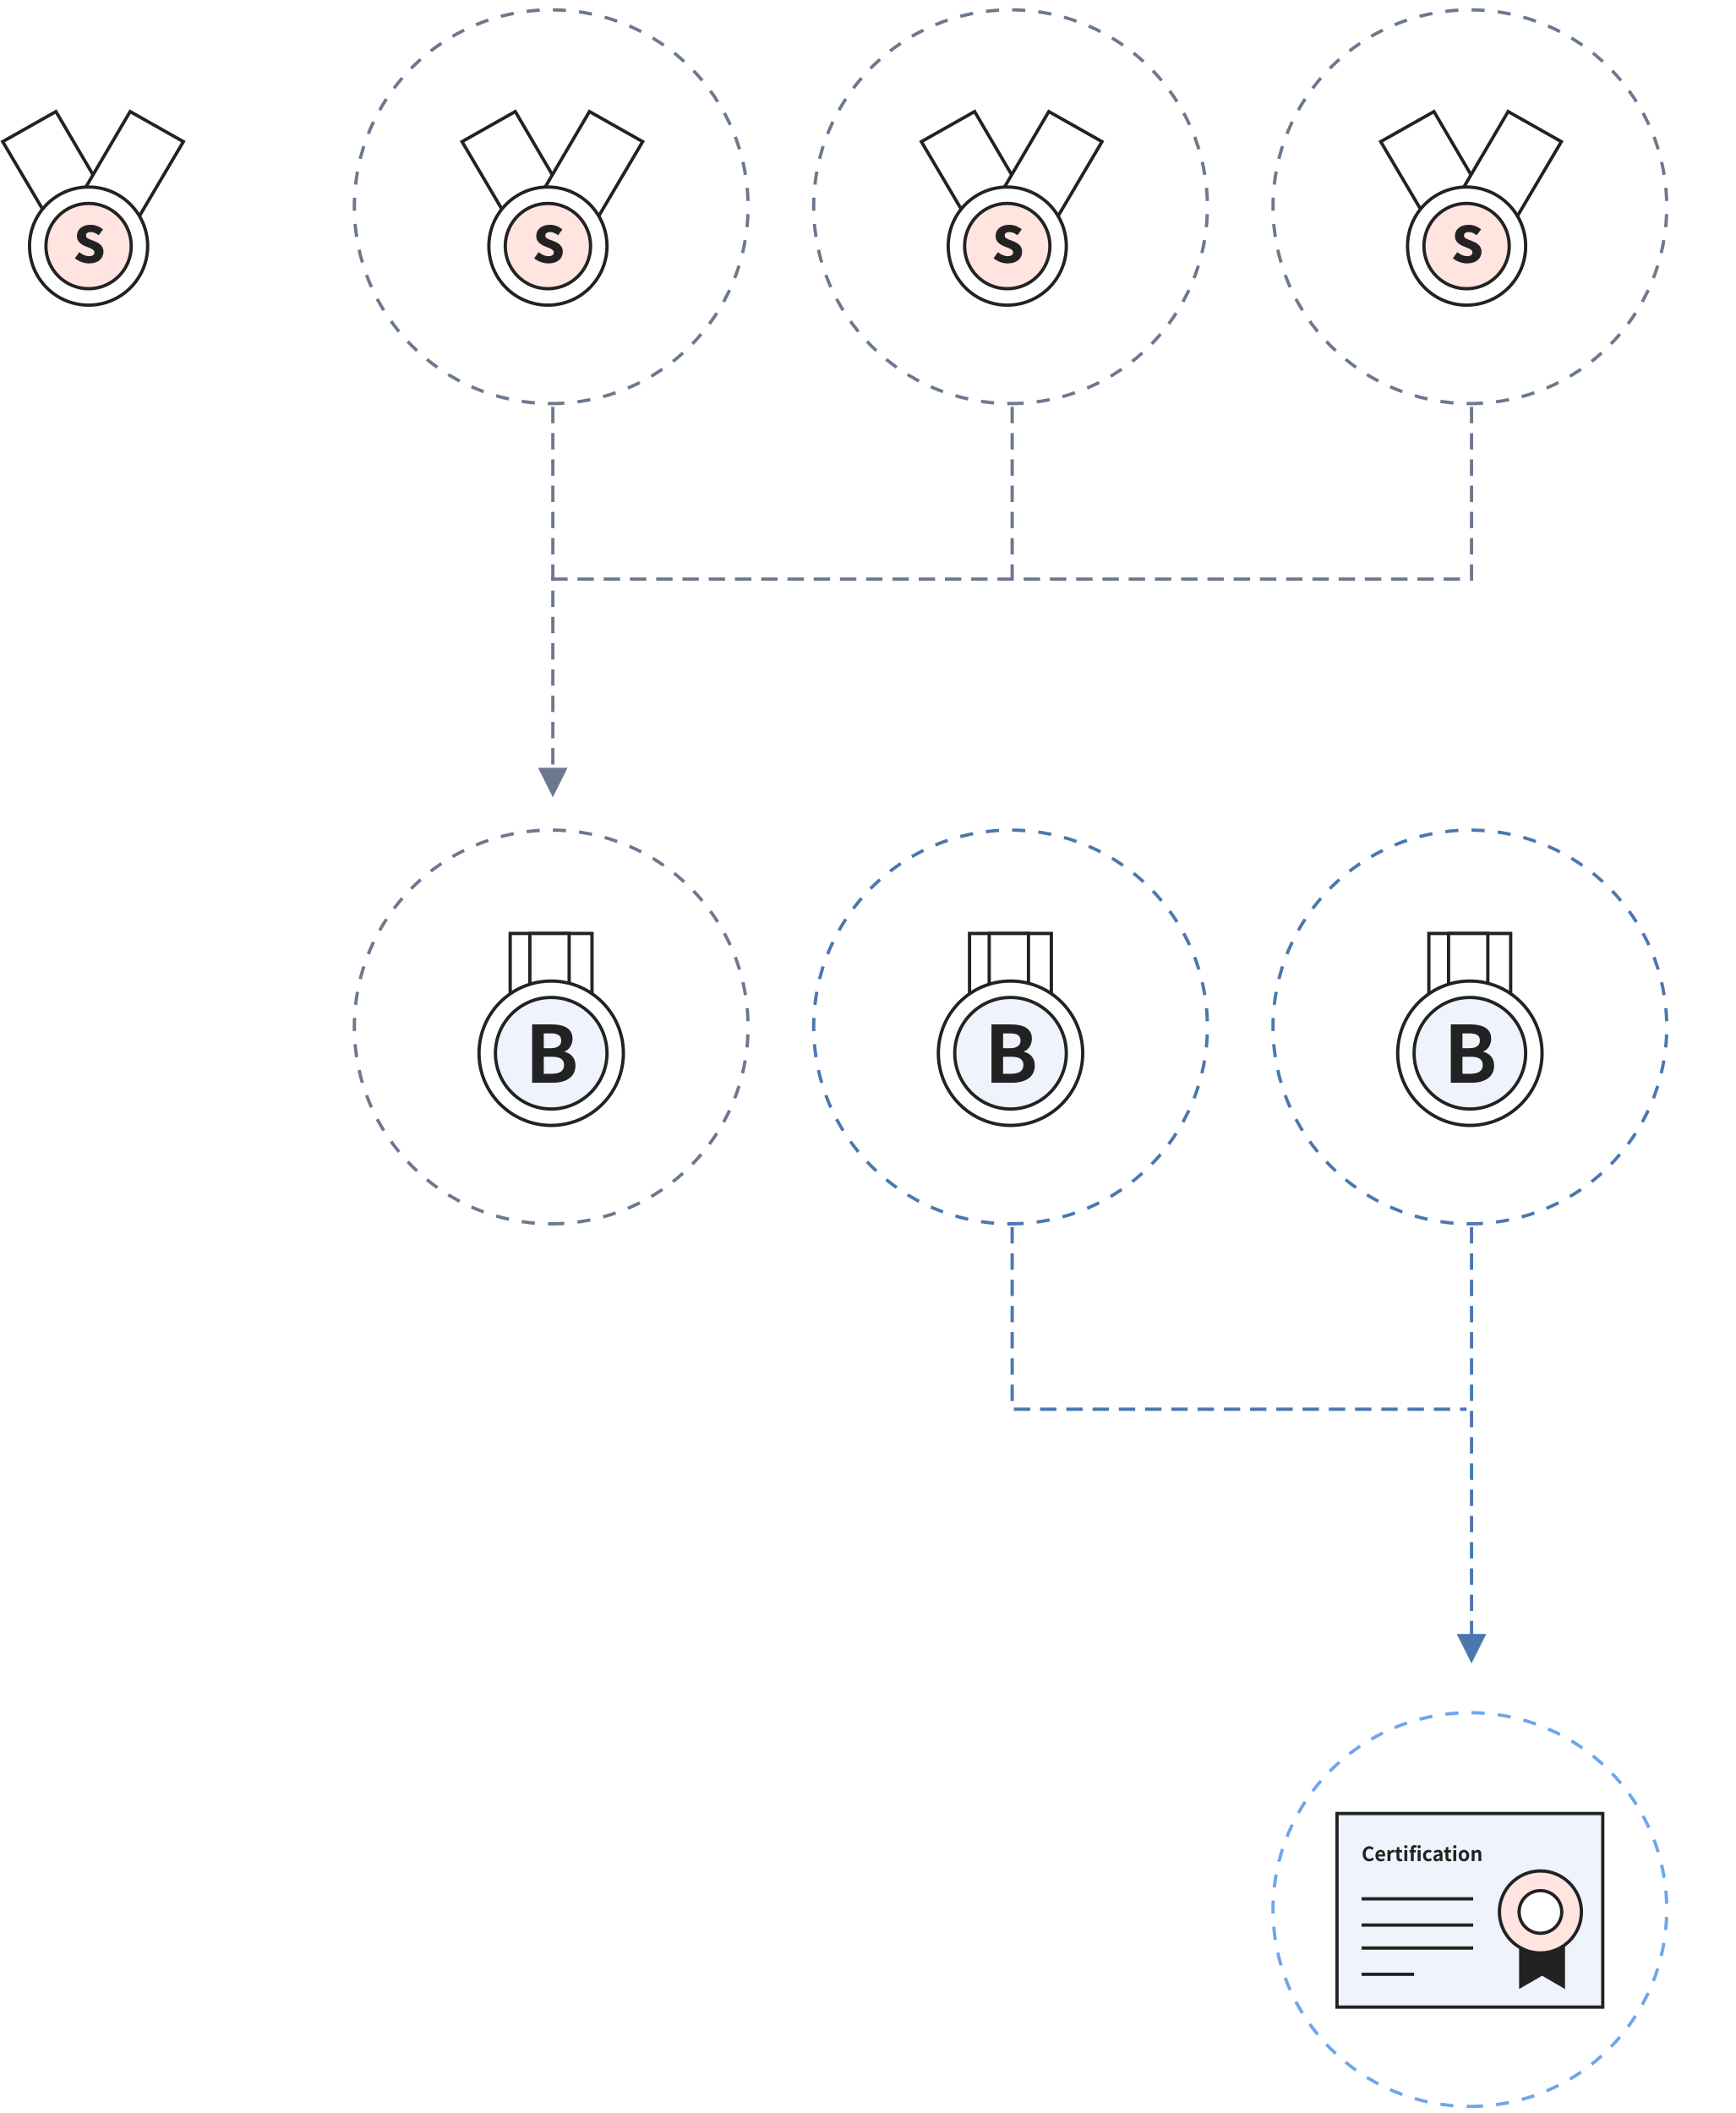
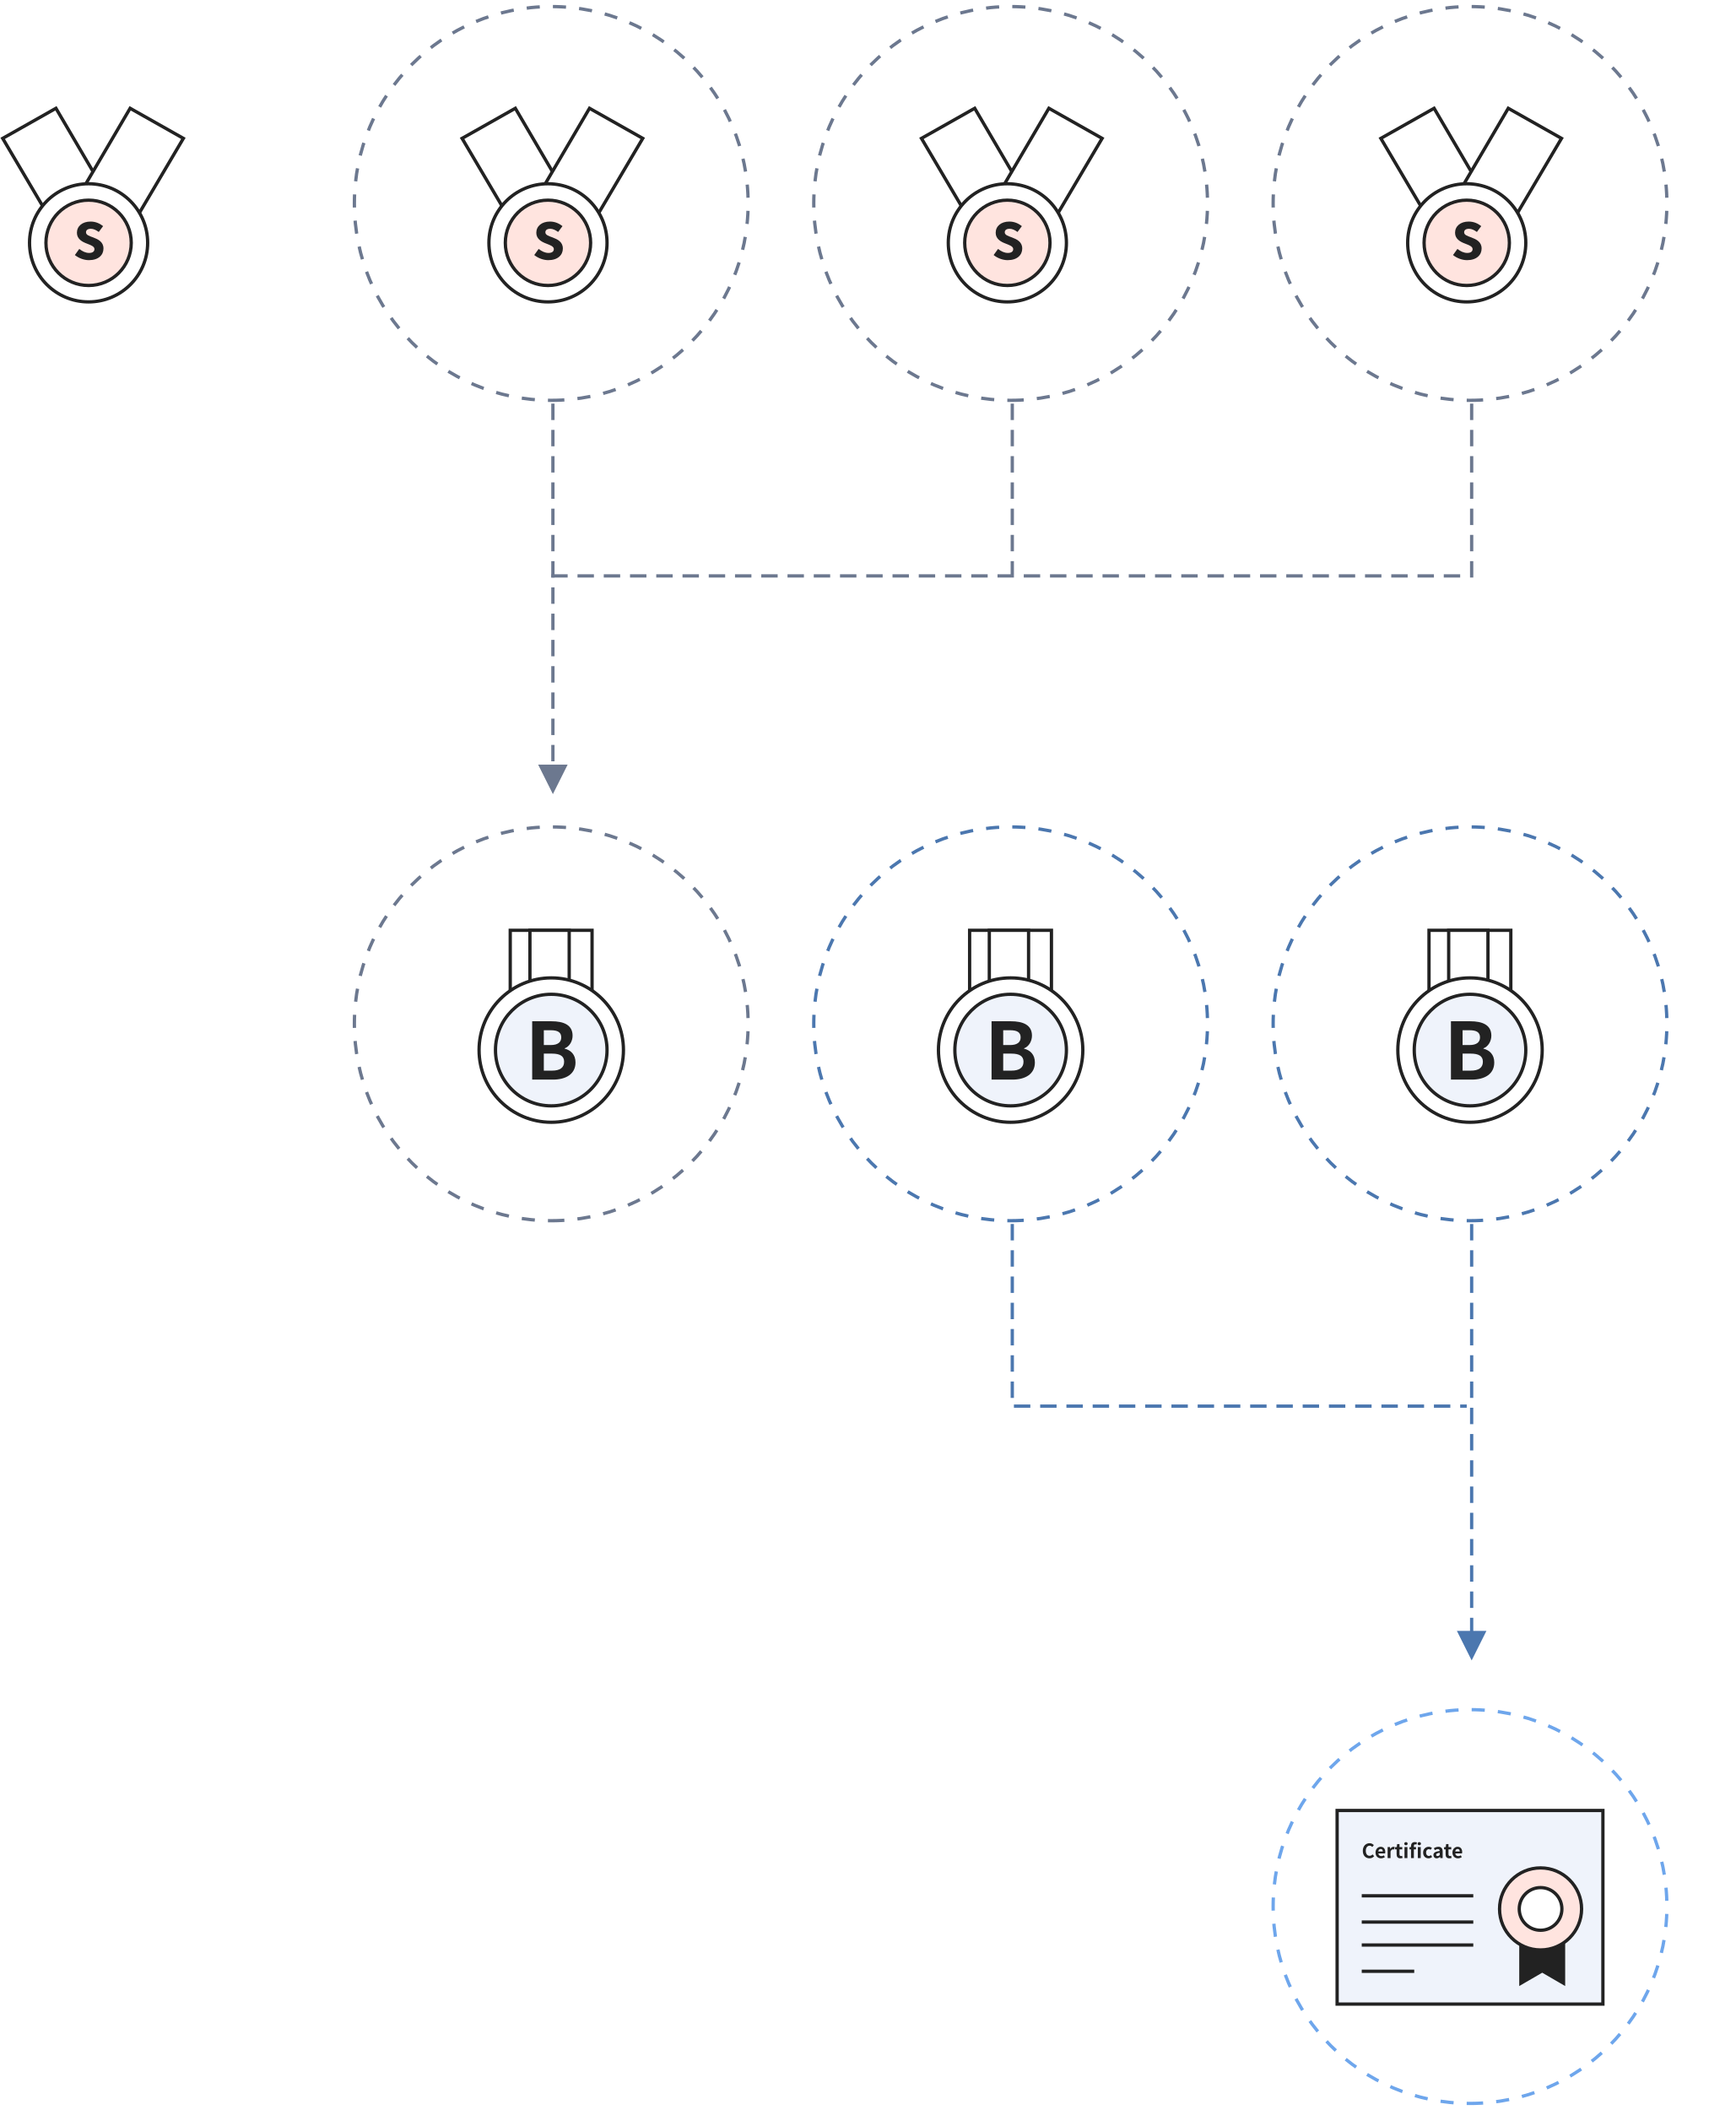
- <svg xmlns="http://www.w3.org/2000/svg" width="529" height="644" viewBox="0 0 529 644">
+ <svg xmlns="http://www.w3.org/2000/svg" width="529" height="643" viewBox="0 0 529 643">
  <g fill="none" fill-rule="evenodd">
-     <path fill="#FFF" d="M-771-1184H629V895H-771z" />
-     <path d="M0 3h529v639H0z" />
-     <path fill="#FFF" stroke="#6EA6EC" stroke-dasharray="4" d="M448 642c33.137 0 60-26.863 60-60s-26.863-60-60-60-60 26.863-60 60 26.863 60 60 60z" />
-     <path fill="#EFF3FB" stroke="#222" d="M407.5 552.725h81v59h-81z" />
-     <text fill="#222" font-family="NotoSansCJKkr-Bold, Noto Sans CJK KR" font-size="6" font-weight="bold" transform="translate(407 552)">
-       <tspan x="8" y="15.225">Certification</tspan>
+     <path fill="#FFF" d="M-771-1185H629V894H-771z" />
+     <path d="M0 2h529v639H0z" />
+     <path fill="#FFF" stroke="#6EA6EC" stroke-dasharray="4" d="M448 641c33.137 0 60-26.863 60-60s-26.863-60-60-60-60 26.863-60 60 26.863 60 60 60z" />
+     <path fill="#EFF3FB" stroke="#222" d="M407.5 551.725h81v59h-81z" />
+     <text fill="#222" font-family="NotoSansCJKkr-Bold, Noto Sans CJK KR" font-size="6" font-weight="bold" transform="translate(407 551)">
+       <tspan x="8" y="15.225">Certificate</tspan>
    </text>
-     <path fill="#222" d="M415 578.225h34v1h-34zM415 586.225h34v1h-34zM415 593.225h34v1h-34zM415 601.225h16v1h-16z" />
-     <path fill="#222" stroke="#222" d="M463.5 585.725v19.632l6.506-3.775 6.494 3.774v-19.631h-13z" />
-     <path fill="#FFE4DF" stroke="#222" d="M469.5 570.225c-6.892 0-12.5 5.608-12.5 12.5 0 6.893 5.608 12.5 12.5 12.5s12.5-5.607 12.5-12.5c0-6.892-5.608-12.5-12.5-12.5" />
-     <path fill="#FFF" stroke="#222" d="M469.5 576.225a6.507 6.507 0 0 0-6.5 6.5c0 3.584 2.916 6.5 6.5 6.5s6.5-2.916 6.5-6.5-2.916-6.5-6.5-6.5" />
+     <path fill="#222" d="M415 577.225h34v1h-34zM415 585.225h34v1h-34zM415 592.225h34v1h-34zM415 600.225h16v1h-16z" />
+     <path fill="#222" stroke="#222" d="M463.5 584.725v19.632l6.506-3.775 6.494 3.774v-19.631h-13z" />
+     <path fill="#FFE4DF" stroke="#222" d="M469.5 569.225c-6.892 0-12.5 5.608-12.5 12.5 0 6.893 5.608 12.5 12.5 12.5s12.5-5.607 12.5-12.5c0-6.892-5.608-12.5-12.5-12.5" />
+     <path fill="#FFF" stroke="#222" d="M469.5 575.225a6.507 6.507 0 0 0-6.5 6.5c0 3.584 2.916 6.5 6.5 6.5s6.5-2.916 6.5-6.5-2.916-6.5-6.5-6.5" />
    <g>
-       <path fill="#FFF" stroke="#4B77AF" stroke-dasharray="4" d="M448 373c33.137 0 60-26.863 60-60s-26.863-60-60-60-60 26.863-60 60 26.863 60 60 60zM308 373c33.137 0 60-26.863 60-60s-26.863-60-60-60-60 26.863-60 60 26.863 60 60 60z" />
-       <path fill="#FFF" stroke="#6C788F" stroke-dasharray="4" d="M168 373c33.137 0 60-26.863 60-60s-26.863-60-60-60-60 26.863-60 60 26.863 60 60 60z" />
-       <path fill="#FFF" stroke="#222" d="M155.5 284.5h24.934v35H155.5z" />
-       <path fill="#FFF" stroke="#222" d="M161.5 284.5h11.967v35H161.5z" />
-       <path fill="#FFF" stroke="#222" d="M168 299c-12.13 0-22 9.87-22 22 0 12.132 9.87 22 22 22s22-9.868 22-22c0-12.13-9.87-22-22-22" />
-       <path fill="#EFF3FB" stroke="#222" d="M168 304c-9.374 0-17 7.626-17 17 0 9.375 7.626 17 17 17 9.374 0 17-7.625 17-17 0-9.374-7.626-17-17-17" />
-       <text fill="#222" font-family="NotoSansCJKkr-Bold, Noto Sans CJK KR" font-size="24" font-weight="bold" letter-spacing="-.6" transform="translate(146 284)">
+       <path fill="#FFF" stroke="#4B77AF" stroke-dasharray="4" d="M448 372c33.137 0 60-26.863 60-60s-26.863-60-60-60-60 26.863-60 60 26.863 60 60 60zM308 372c33.137 0 60-26.863 60-60s-26.863-60-60-60-60 26.863-60 60 26.863 60 60 60z" />
+       <path fill="#FFF" stroke="#6C788F" stroke-dasharray="4" d="M168 372c33.137 0 60-26.863 60-60s-26.863-60-60-60-60 26.863-60 60 26.863 60 60 60z" />
+       <path fill="#FFF" stroke="#222" d="M155.5 283.5h24.934v35H155.5z" />
+       <path fill="#FFF" stroke="#222" d="M161.5 283.5h11.967v35H161.5z" />
+       <path fill="#FFF" stroke="#222" d="M168 298c-12.13 0-22 9.87-22 22 0 12.132 9.87 22 22 22s22-9.868 22-22c0-12.13-9.87-22-22-22" />
+       <path fill="#EFF3FB" stroke="#222" d="M168 303c-9.374 0-17 7.626-17 17 0 9.375 7.626 17 17 17 9.374 0 17-7.625 17-17 0-9.374-7.626-17-17-17" />
+       <text fill="#222" font-family="NotoSansCJKkr-Bold, Noto Sans CJK KR" font-size="24" font-weight="bold" letter-spacing="-.6" transform="translate(146 283)">
        <tspan x="14" y="46">B</tspan>
      </text>
-       <path fill="#FFF" stroke="#222" d="M295.5 284.5h24.934v35H295.5z" />
-       <path fill="#FFF" stroke="#222" d="M301.5 284.5h11.967v35H301.5z" />
-       <path fill="#FFF" stroke="#222" d="M308 299c-12.13 0-22 9.87-22 22 0 12.132 9.87 22 22 22s22-9.868 22-22c0-12.13-9.87-22-22-22" />
-       <path fill="#EFF3FB" stroke="#222" d="M308 304c-9.374 0-17 7.626-17 17 0 9.375 7.626 17 17 17 9.374 0 17-7.625 17-17 0-9.374-7.626-17-17-17" />
-       <text fill="#222" font-family="NotoSansCJKkr-Bold, Noto Sans CJK KR" font-size="24" font-weight="bold" letter-spacing="-.6" transform="translate(286 284)">
+       <path fill="#FFF" stroke="#222" d="M295.5 283.5h24.934v35H295.5z" />
+       <path fill="#FFF" stroke="#222" d="M301.5 283.5h11.967v35H301.5z" />
+       <path fill="#FFF" stroke="#222" d="M308 298c-12.13 0-22 9.87-22 22 0 12.132 9.87 22 22 22s22-9.868 22-22c0-12.13-9.87-22-22-22" />
+       <path fill="#EFF3FB" stroke="#222" d="M308 303c-9.374 0-17 7.626-17 17 0 9.375 7.626 17 17 17 9.374 0 17-7.625 17-17 0-9.374-7.626-17-17-17" />
+       <text fill="#222" font-family="NotoSansCJKkr-Bold, Noto Sans CJK KR" font-size="24" font-weight="bold" letter-spacing="-.6" transform="translate(286 283)">
        <tspan x="14" y="46">B</tspan>
      </text>
      <g>
-         <path fill="#FFF" stroke="#222" d="M435.5 284.5h24.934v35H435.5z" />
-         <path fill="#FFF" stroke="#222" d="M441.5 284.5h11.967v35H441.5z" />
-         <path fill="#FFF" stroke="#222" d="M448 299c-12.13 0-22 9.87-22 22 0 12.132 9.87 22 22 22s22-9.868 22-22c0-12.13-9.87-22-22-22" />
-         <path fill="#EFF3FB" stroke="#222" d="M448 304c-9.374 0-17 7.626-17 17 0 9.375 7.626 17 17 17 9.374 0 17-7.625 17-17 0-9.374-7.626-17-17-17" />
-         <text fill="#222" font-family="NotoSansCJKkr-Bold, Noto Sans CJK KR" font-size="24" font-weight="bold" letter-spacing="-.6" transform="translate(426 284)">
+         <path fill="#FFF" stroke="#222" d="M435.5 283.5h24.934v35H435.5z" />
+         <path fill="#FFF" stroke="#222" d="M441.5 283.5h11.967v35H441.5z" />
+         <path fill="#FFF" stroke="#222" d="M448 298c-12.13 0-22 9.87-22 22 0 12.132 9.87 22 22 22s22-9.868 22-22c0-12.13-9.87-22-22-22" />
+         <path fill="#EFF3FB" stroke="#222" d="M448 303c-9.374 0-17 7.626-17 17 0 9.375 7.626 17 17 17 9.374 0 17-7.625 17-17 0-9.374-7.626-17-17-17" />
+         <text fill="#222" font-family="NotoSansCJKkr-Bold, Noto Sans CJK KR" font-size="24" font-weight="bold" letter-spacing="-.6" transform="translate(426 283)">
          <tspan x="14" y="46">B</tspan>
        </text>
      </g>
-       <path stroke="#4B77AF" stroke-dasharray="4" stroke-linecap="square" d="M309.5 429.5h137" />
-       <path fill="#4B77AF" fill-rule="nonzero" d="M449 494v4h4l-4.5 9-4.5-9h4v-4h1zm0-8v5h-1v-5h1zm0-8v5h-1v-5h1zm0-8v5h-1v-5h1zm0-8v5h-1v-5h1zm0-8v5h-1v-5h1zm0-8v5h-1v-5h1zm0-8v5h-1v-5h1zm0-8v5h-1v-5h1zm0-8v5h-1v-5h1zm0-8v5h-1v-5h1zm0-8v5h-1v-5h1zm0-8v5h-1v-5h1zm0-8v5h-1v-5h1zm0-8v5h-1v-5h1zm0-8v5h-1v-5h1z" />
-       <path stroke="#4B77AF" stroke-dasharray="4" stroke-linecap="square" d="M308.5 374.5v55" />
+       <path stroke="#4B77AF" stroke-dasharray="4" stroke-linecap="square" d="M309.5 428.5h137" />
+       <path fill="#4B77AF" fill-rule="nonzero" d="M449 493v4h4l-4.5 9-4.5-9h4v-4h1zm0-8v5h-1v-5h1zm0-8v5h-1v-5h1zm0-8v5h-1v-5h1zm0-8v5h-1v-5h1zm0-8v5h-1v-5h1zm0-8v5h-1v-5h1zm0-8v5h-1v-5h1zm0-8v5h-1v-5h1zm0-8v5h-1v-5h1zm0-8v5h-1v-5h1zm0-8v5h-1v-5h1zm0-8v5h-1v-5h1zm0-8v5h-1v-5h1zm0-8v5h-1v-5h1zm0-8v5h-1v-5h1z" />
+       <path stroke="#4B77AF" stroke-dasharray="4" stroke-linecap="square" d="M308.5 373.5v55" />
    </g>
    <g>
-       <path fill="#FFF" stroke="#6C788F" stroke-dasharray="4" d="M448 123c33.137 0 60-26.863 60-60S481.137 3 448 3s-60 26.863-60 60 26.863 60 60 60zM308 123c33.137 0 60-26.863 60-60S341.137 3 308 3s-60 26.863-60 60 26.863 60 60 60zM168 123c33.137 0 60-26.863 60-60S201.137 3 168 3s-60 26.863-60 60 26.863 60 60 60z" />
-       <g transform="translate(0 34)">
+       <path fill="#FFF" stroke="#6C788F" stroke-dasharray="4" d="M448 122c33.137 0 60-26.863 60-60S481.137 2 448 2s-60 26.863-60 60 26.863 60 60 60zM308 122c33.137 0 60-26.863 60-60S341.137 2 308 2s-60 26.863-60 60 26.863 60 60 60zM168 122c33.137 0 60-26.863 60-60S201.137 2 168 2s-60 26.863-60 60 26.863 60 60 60z" />
+       <g transform="translate(0 33)">
        <path fill="#FFF" fill-rule="nonzero" stroke="#222" d="M.822 9.167L17.05 0 32.15 25.758c-6.437.389-12.537 2.948-17.258 7.242L.822 9.167z" />
        <path fill="#FFF" fill-rule="nonzero" stroke="#222" d="M55.884 9.167L39.657 0 24.556 25.758c6.437.389 12.537 2.948 17.258 7.242l14.07-23.833z" />
        <path fill="#FFF" fill-rule="nonzero" stroke="#222" d="M27 59c-9.941 0-18-8.059-18-18s8.059-18 18-18 18 8.059 18 18-8.059 18-18 18z" />
        <circle cx="27" cy="41" r="13" fill="#FFE4DF" stroke="#222" />
        <text fill="#222" font-family="NotoSansCJKkr-Bold, Noto Sans CJK KR" font-size="20" font-weight="bold" letter-spacing="-.5">
          <tspan x="22.3" y="46">s</tspan>
        </text>
      </g>
-       <g transform="translate(140 34)">
+       <g transform="translate(140 33)">
        <path fill="#FFF" fill-rule="nonzero" stroke="#222" d="M.822 9.167L17.05 0 32.15 25.758c-6.437.389-12.537 2.948-17.258 7.242L.822 9.167z" />
        <path fill="#FFF" fill-rule="nonzero" stroke="#222" d="M55.884 9.167L39.657 0 24.556 25.758c6.437.389 12.537 2.948 17.258 7.242l14.07-23.833z" />
        <path fill="#FFF" fill-rule="nonzero" stroke="#222" d="M27 59c-9.941 0-18-8.059-18-18s8.059-18 18-18 18 8.059 18 18-8.059 18-18 18z" />
        <circle cx="27" cy="41" r="13" fill="#FFE4DF" stroke="#222" />
        <text fill="#222" font-family="NotoSansCJKkr-Bold, Noto Sans CJK KR" font-size="20" font-weight="bold" letter-spacing="-.5">
          <tspan x="22.3" y="46">s</tspan>
        </text>
      </g>
-       <g transform="translate(280 34)">
+       <g transform="translate(280 33)">
        <path fill="#FFF" fill-rule="nonzero" stroke="#222" d="M.822 9.167L17.05 0 32.15 25.758c-6.437.389-12.537 2.948-17.258 7.242L.822 9.167z" />
        <path fill="#FFF" fill-rule="nonzero" stroke="#222" d="M55.884 9.167L39.657 0 24.556 25.758c6.437.389 12.537 2.948 17.258 7.242l14.07-23.833z" />
        <path fill="#FFF" fill-rule="nonzero" stroke="#222" d="M27 59c-9.941 0-18-8.059-18-18s8.059-18 18-18 18 8.059 18 18-8.059 18-18 18z" />
        <circle cx="27" cy="41" r="13" fill="#FFE4DF" stroke="#222" />
        <text fill="#222" font-family="NotoSansCJKkr-Bold, Noto Sans CJK KR" font-size="20" font-weight="bold" letter-spacing="-.5">
          <tspan x="22.3" y="46">s</tspan>
        </text>
      </g>
-       <g transform="translate(420 34)">
+       <g transform="translate(420 33)">
        <path fill="#FFF" fill-rule="nonzero" stroke="#222" d="M.822 9.167L17.05 0 32.15 25.758c-6.437.389-12.537 2.948-17.258 7.242L.822 9.167z" />
        <path fill="#FFF" fill-rule="nonzero" stroke="#222" d="M55.884 9.167L39.657 0 24.556 25.758c6.437.389 12.537 2.948 17.258 7.242l14.07-23.833z" />
        <path fill="#FFF" fill-rule="nonzero" stroke="#222" d="M27 59c-9.941 0-18-8.059-18-18s8.059-18 18-18 18 8.059 18 18-8.059 18-18 18z" />
        <circle cx="27" cy="41" r="13" fill="#FFE4DF" stroke="#222" />
        <text fill="#222" font-family="NotoSansCJKkr-Bold, Noto Sans CJK KR" font-size="20" font-weight="bold" letter-spacing="-.5">
          <tspan x="22.3" y="46">s</tspan>
        </text>
      </g>
-       <path fill="#6C788F" fill-rule="nonzero" d="M173 234l-4.5 9-4.5-9h9zm-4-6v5h-1v-5h1zm0-8v5h-1v-5h1zm0-8v5h-1v-5h1zm0-8v5h-1v-5h1zm0-8v5h-1v-5h1zm0-8v5h-1v-5h1zm0-8v5h-1v-5h1zm0-8v5h-1v-5h1zm0-8v5h-1v-5h1zm0-8v5h-1v-5h1zm0-8v5h-1v-5h1zm0-8v5h-1v-5h1zm0-8v5h-1v-5h1zm0-8v5h-1v-5h1z" />
-       <path stroke="#6C788F" stroke-dasharray="4" stroke-linecap="square" d="M168.5 176.5h280M448.5 124.5v55M308.5 124.5v55" />
+       <path fill="#6C788F" fill-rule="nonzero" d="M173 233l-4.5 9-4.5-9h9zm-4-6v5h-1v-5h1zm0-8v5h-1v-5h1zm0-8v5h-1v-5h1zm0-8v5h-1v-5h1zm0-8v5h-1v-5h1zm0-8v5h-1v-5h1zm0-8v5h-1v-5h1zm0-8v5h-1v-5h1zm0-8v5h-1v-5h1zm0-8v5h-1v-5h1zm0-8v5h-1v-5h1zm0-8v5h-1v-5h1zm0-8v5h-1v-5h1zm0-8v5h-1v-5h1z" />
+       <path stroke="#6C788F" stroke-dasharray="4" stroke-linecap="square" d="M168.5 175.5h280M448.5 123.5v55M308.5 123.5v55" />
    </g>
  </g>
</svg>
